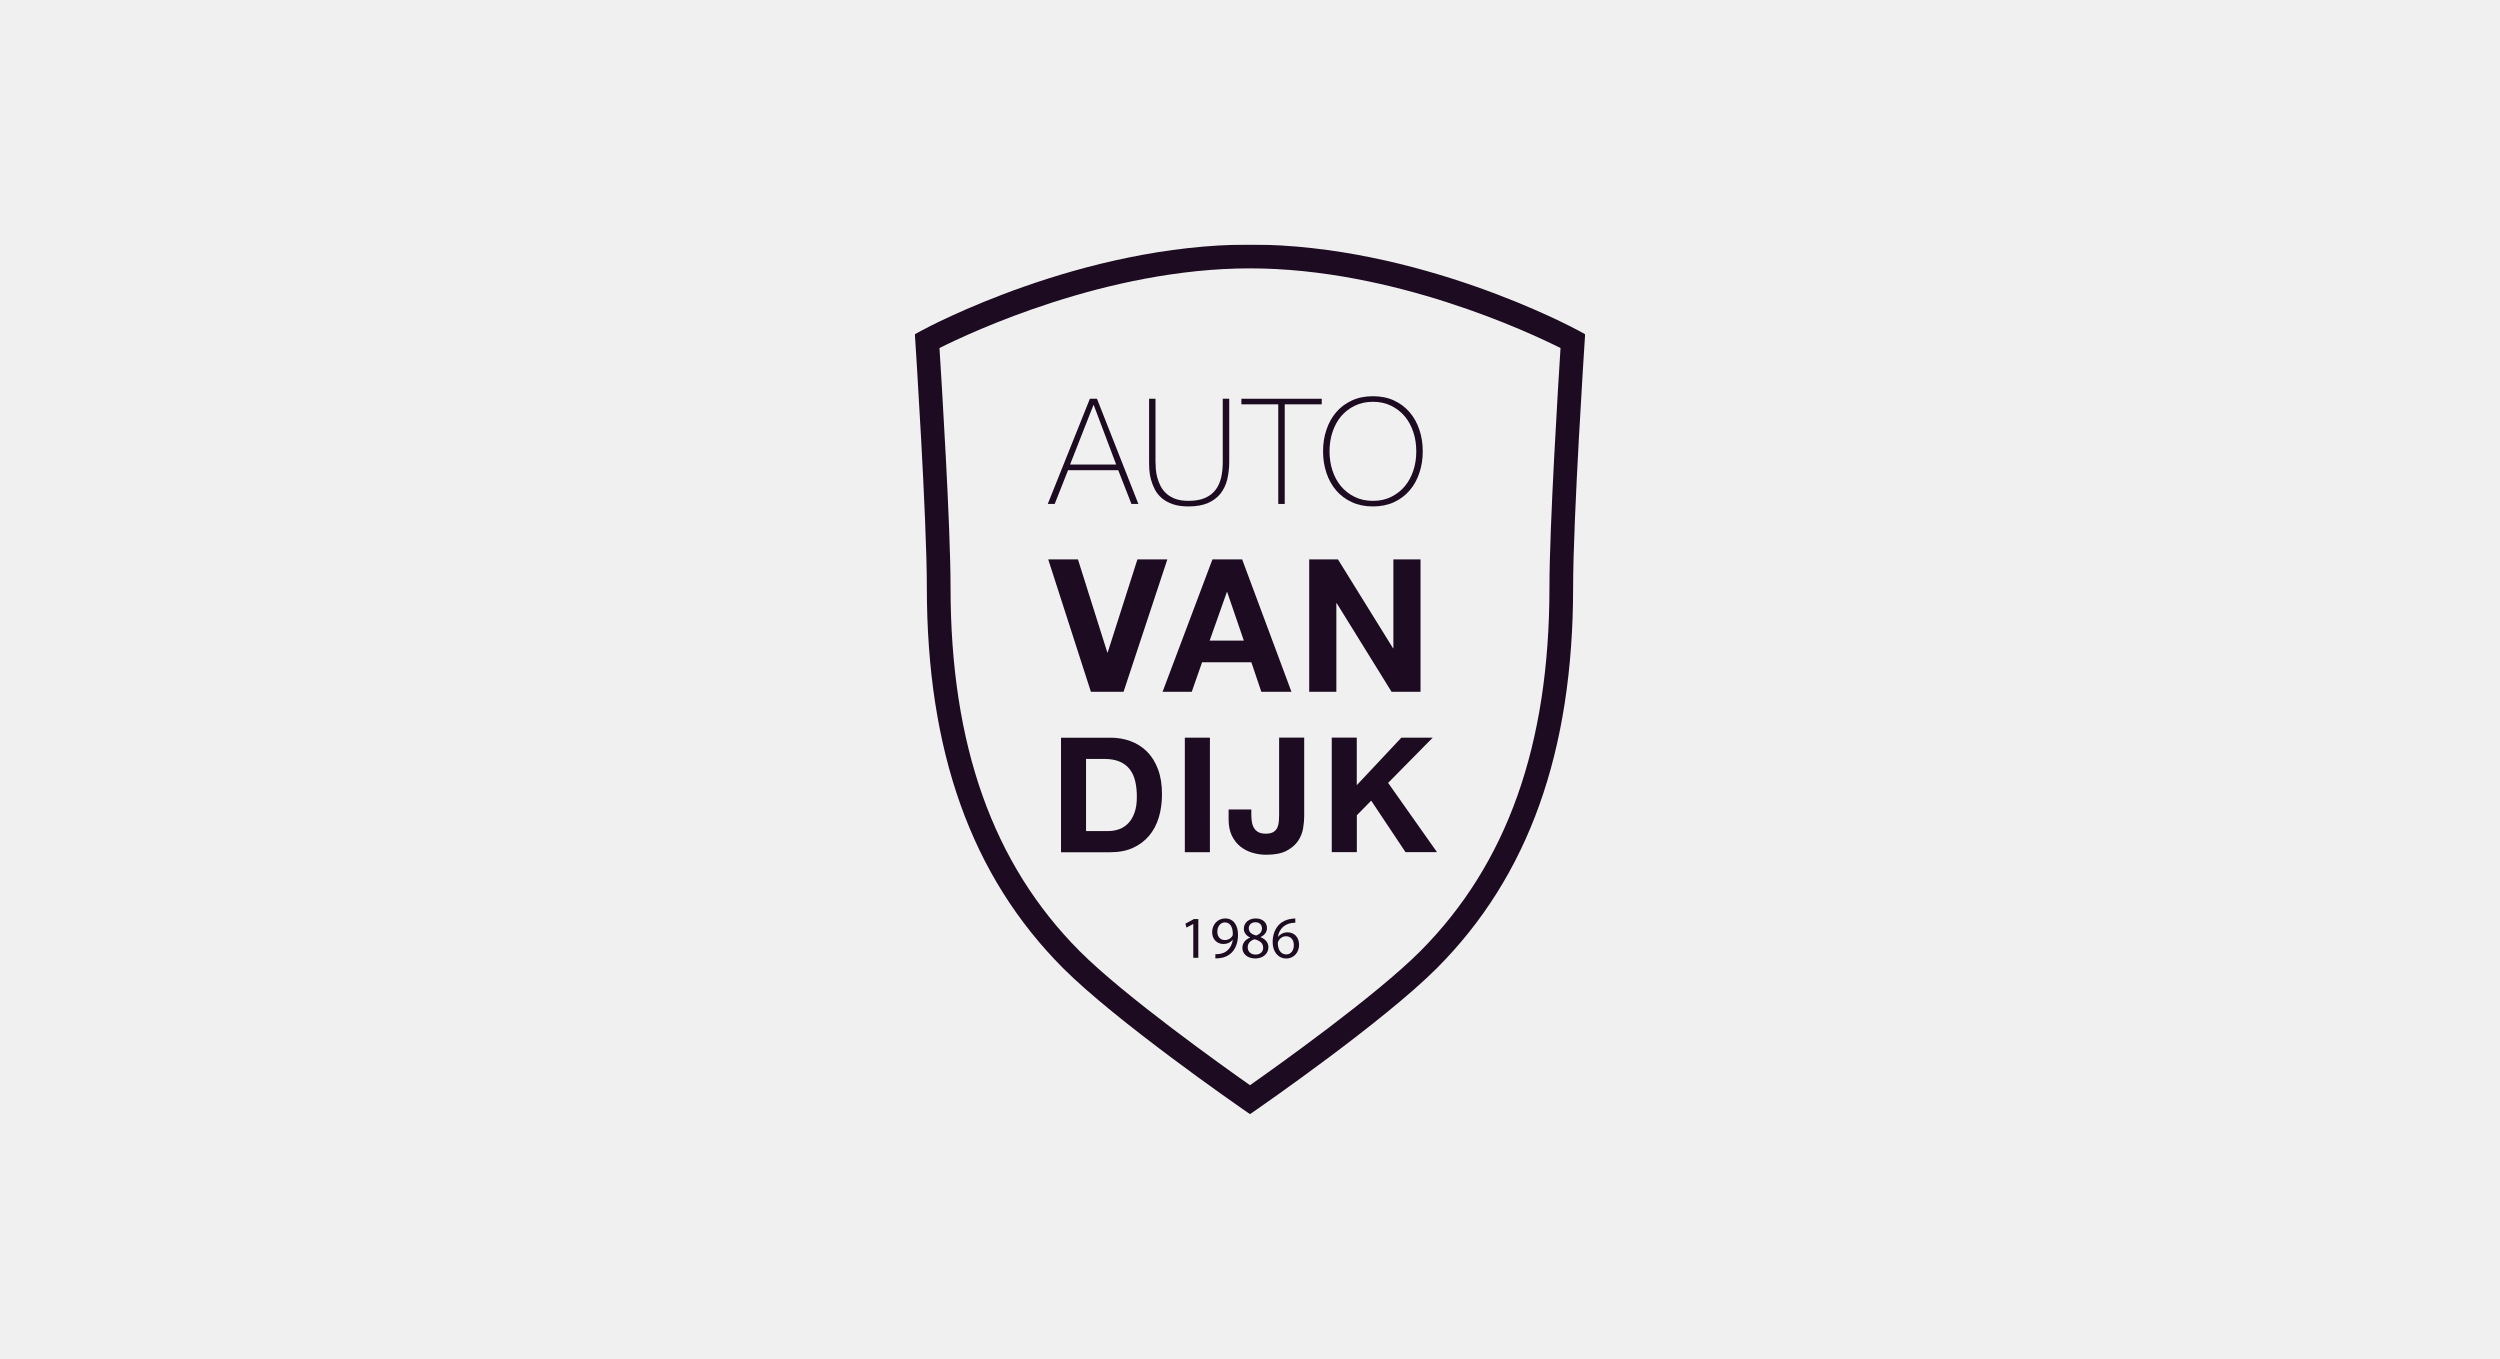
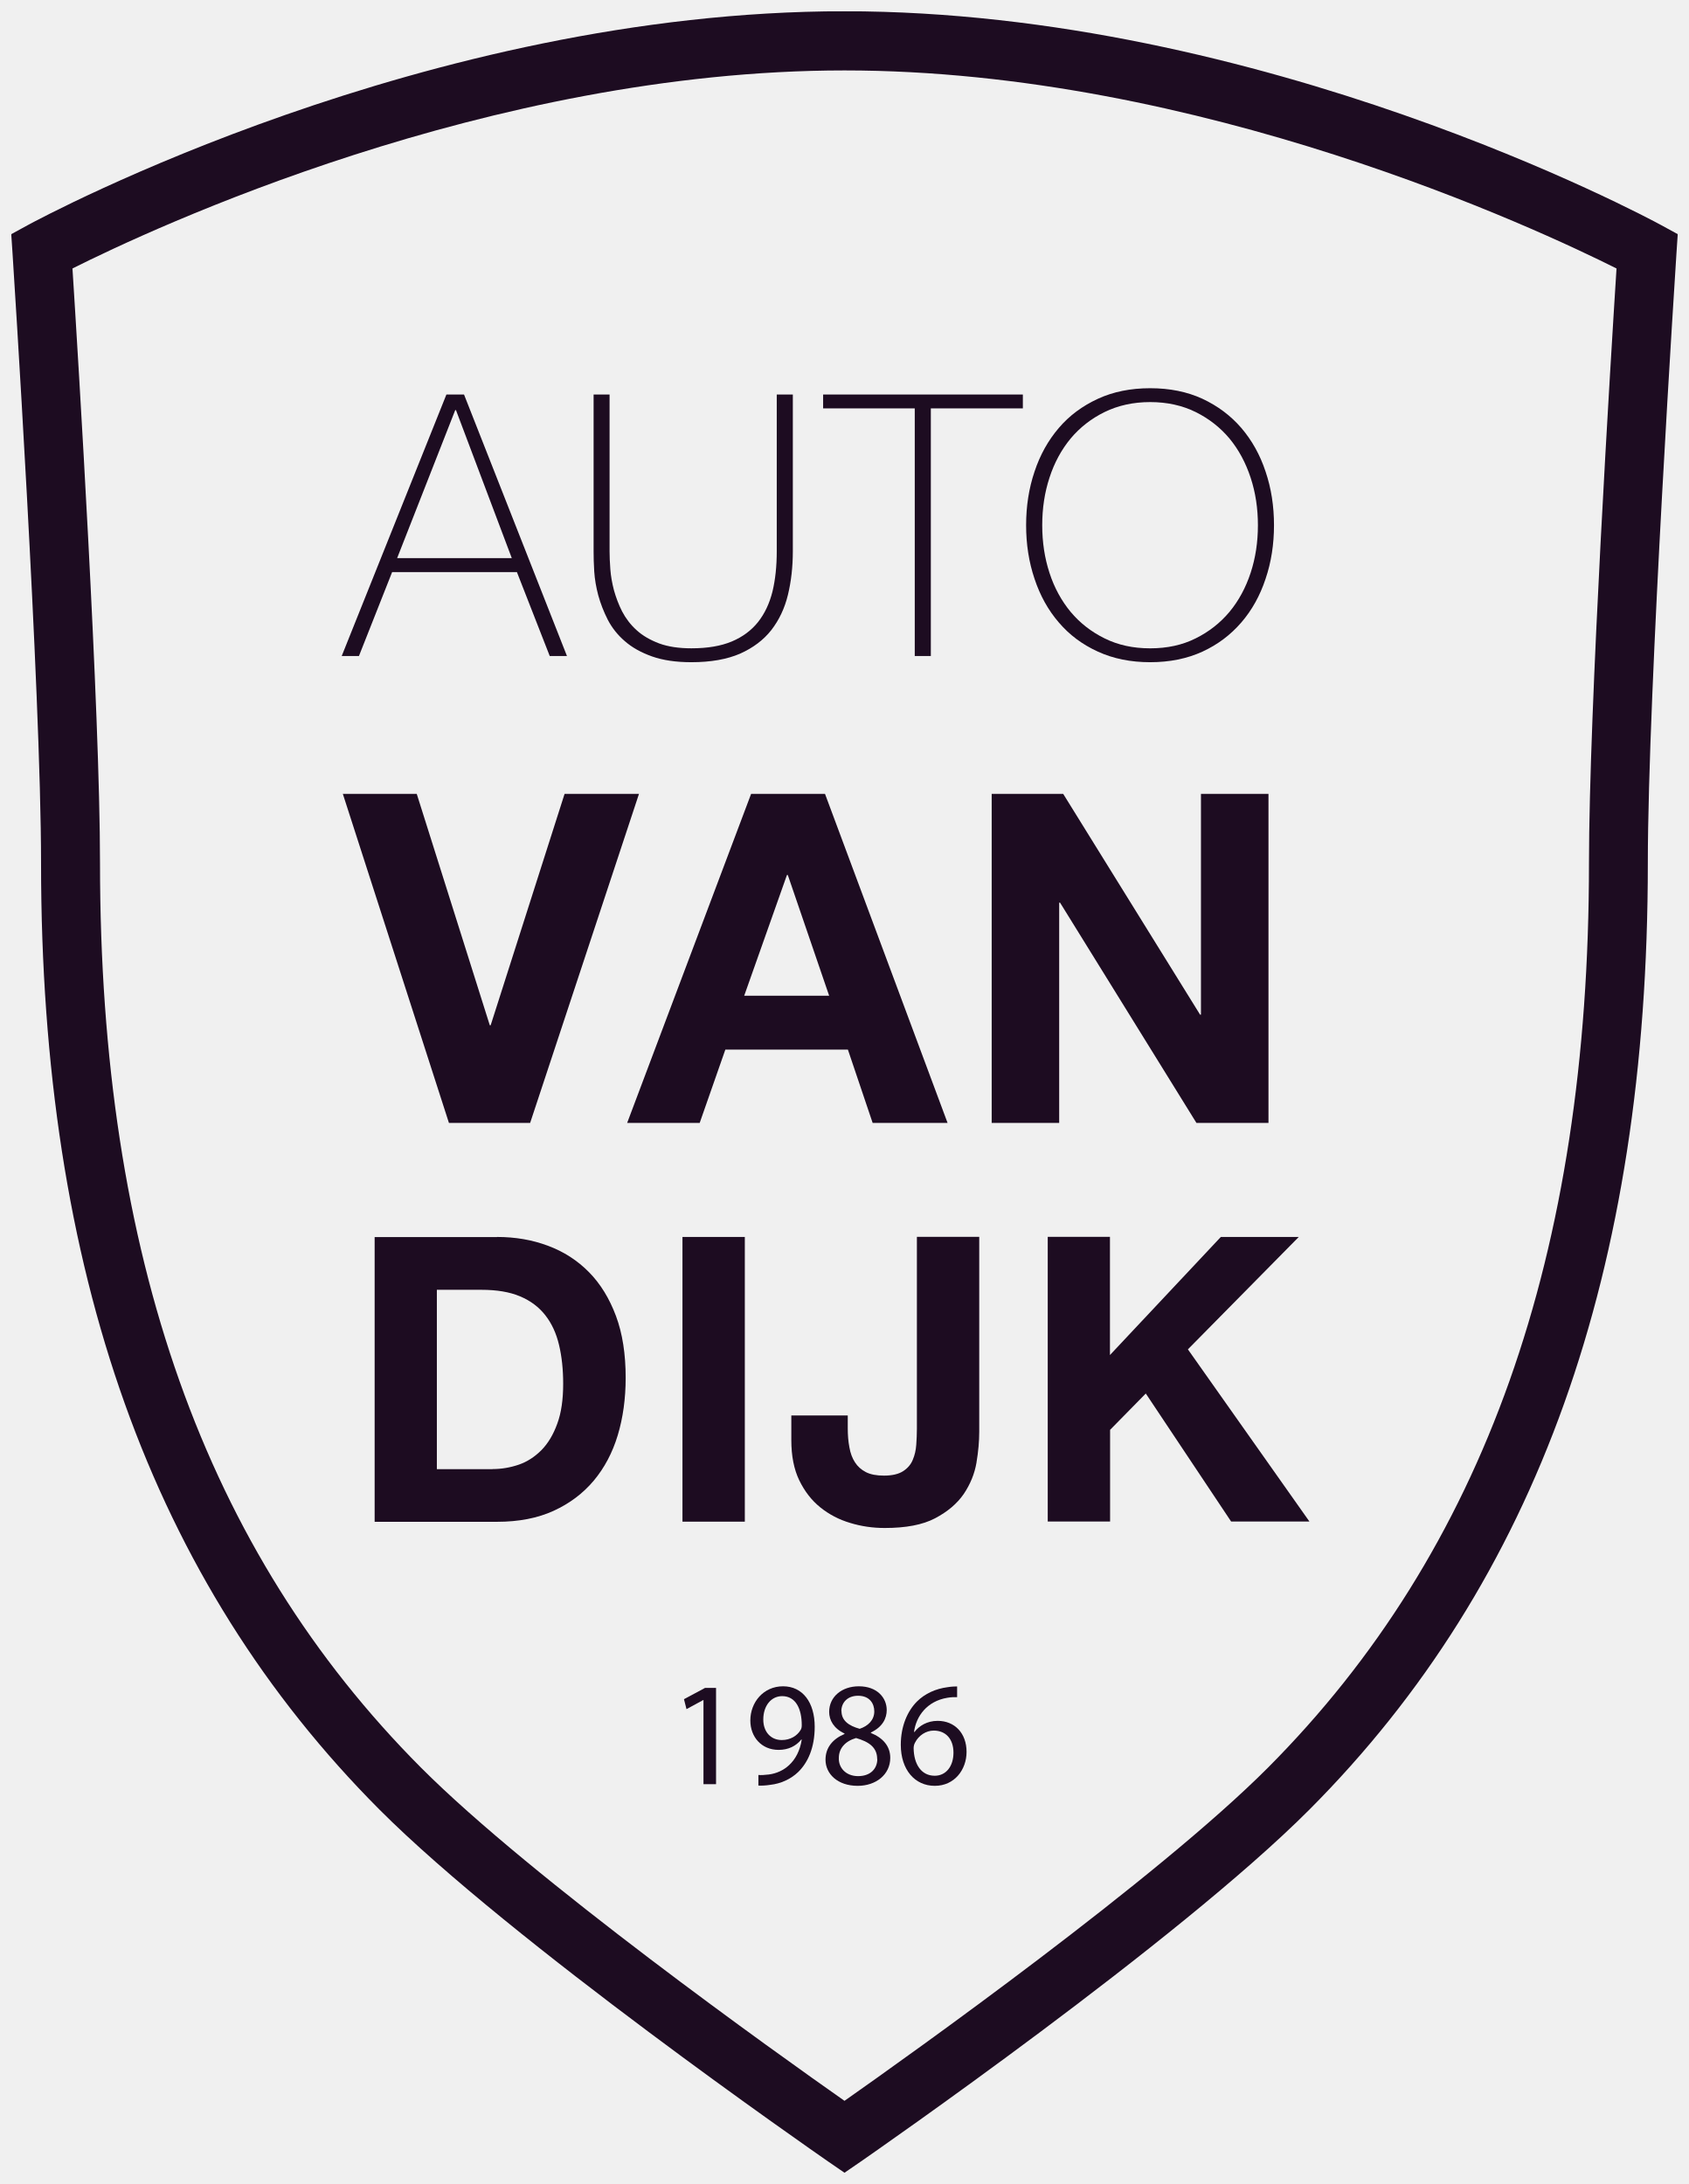
- <svg xmlns="http://www.w3.org/2000/svg" width="276" height="150" viewBox="0 0 276 150" fill="none">
+ <svg xmlns="http://www.w3.org/2000/svg" width="75" height="97" viewBox="100.5 26.5 75 97" fill="none">
  <g id="wip over ons">
    <g id="Frame 378">
      <g id="Frame">
        <g id="Clip path group">
          <mask id="mask0_0_1" style="mask-type:luminance" maskUnits="userSpaceOnUse" x="101" y="27" width="74" height="96">
            <g id="clip0_1485_1201">
              <path id="Vector" d="M175 27H101V123H175V27Z" fill="white" />
            </g>
          </mask>
          <g mask="url(#mask0_0_1)">
            <g id="Group">
              <path id="Vector_2" d="M174.263 36.497C173.549 36.11 156.575 27 138 27C119.425 27 102.451 36.11 101.737 36.497L101 36.9L101.056 37.741C101.067 37.931 102.323 57.188 102.323 64.836C102.323 82.967 107.235 96.717 117.343 106.864C123.209 112.747 136.688 122.092 137.258 122.49L138 123L138.742 122.49C139.312 122.092 152.791 112.747 158.652 106.864C168.76 96.717 173.672 82.967 173.672 64.836C173.672 57.188 174.933 37.931 174.944 37.741L175 36.9L174.263 36.497ZM171.059 64.836C171.059 82.239 166.393 95.378 156.804 105.009C151.876 109.951 140.941 117.739 138 119.806C135.053 117.739 124.124 109.951 119.196 105.009C109.601 95.378 104.941 82.239 104.941 64.836C104.941 58.04 103.964 42.279 103.718 38.424C107.168 36.693 122.199 29.628 138 29.628C153.801 29.628 168.827 36.693 172.282 38.424C172.036 42.279 171.059 58.04 171.059 64.836Z" fill="#1D0C21" />
              <path id="Vector_3" d="M122.567 81.438C123.376 81.438 124.135 81.566 124.833 81.83C125.531 82.087 126.139 82.48 126.653 83.001C127.166 83.522 127.563 84.172 127.853 84.95C128.143 85.729 128.283 86.643 128.283 87.696C128.283 88.615 128.165 89.466 127.931 90.245C127.696 91.024 127.339 91.696 126.865 92.262C126.39 92.828 125.793 93.276 125.084 93.601C124.376 93.926 123.533 94.089 122.573 94.089H117.136V81.443H122.573L122.567 81.438ZM122.372 91.747C122.774 91.747 123.159 91.68 123.538 91.551C123.912 91.422 124.247 91.203 124.543 90.906C124.839 90.604 125.073 90.212 125.246 89.73C125.425 89.248 125.508 88.654 125.508 87.959C125.508 87.32 125.447 86.749 125.324 86.234C125.202 85.718 125.001 85.281 124.716 84.917C124.431 84.553 124.063 84.273 123.594 84.076C123.131 83.88 122.556 83.785 121.875 83.785H119.899V91.752H122.372V91.747Z" fill="#1D0C21" />
              <path id="Vector_4" d="M133.574 81.438V94.083H130.805V81.438H133.574Z" fill="#1D0C21" />
              <path id="Vector_5" d="M143.861 91.461C143.777 91.954 143.587 92.419 143.297 92.851C143.001 93.282 142.577 93.641 142.024 93.932C141.472 94.224 140.724 94.364 139.786 94.364C139.256 94.364 138.748 94.291 138.251 94.139C137.76 93.994 137.319 93.764 136.928 93.45C136.538 93.136 136.231 92.739 135.991 92.246C135.756 91.758 135.639 91.164 135.639 90.464V89.366H138.145V89.932C138.145 90.24 138.167 90.52 138.218 90.783C138.262 91.041 138.346 91.265 138.463 91.444C138.58 91.629 138.742 91.775 138.949 91.882C139.155 91.988 139.423 92.038 139.753 92.038C140.115 92.038 140.4 91.971 140.601 91.842C140.802 91.713 140.947 91.545 141.031 91.338C141.12 91.131 141.17 90.907 141.187 90.666C141.204 90.425 141.215 90.189 141.215 89.965V81.432H143.983V90.094C143.983 90.509 143.944 90.963 143.861 91.456V91.461Z" fill="#1D0C21" />
              <path id="Vector_6" d="M149.788 81.438V86.682L154.711 81.438H158.172L153.249 86.43L158.646 94.078H155.169L151.379 88.391L149.794 90.005V94.078H147.025V81.432H149.794L149.788 81.438Z" fill="#1D0C21" />
              <path id="Vector_7" d="M121.105 44.022H120.323L115.674 55.636H116.439L117.912 51.91H123.454L124.911 55.636H125.676L121.105 44.022ZM118.135 51.288L120.714 44.716H120.748L123.226 51.288H118.135Z" fill="#1D0C21" />
              <path id="Vector_8" d="M134.992 44.022V50.98C134.992 51.647 134.93 52.241 134.802 52.773C134.668 53.306 134.456 53.754 134.16 54.129C133.859 54.504 133.473 54.79 132.993 54.992C132.508 55.194 131.916 55.294 131.202 55.294C130.638 55.294 130.164 55.222 129.767 55.076C129.371 54.925 129.036 54.734 128.768 54.488C128.5 54.247 128.288 53.967 128.126 53.658C127.97 53.35 127.853 53.036 127.763 52.717C127.68 52.398 127.624 52.084 127.602 51.782C127.579 51.473 127.568 51.21 127.568 50.98V44.022H126.859V50.98C126.859 51.244 126.865 51.546 126.887 51.882C126.91 52.23 126.971 52.583 127.066 52.941C127.166 53.306 127.306 53.664 127.49 54.028C127.674 54.381 127.925 54.701 128.244 54.975C128.562 55.255 128.964 55.48 129.449 55.653C129.94 55.827 130.521 55.911 131.202 55.911C132.067 55.911 132.787 55.782 133.367 55.53C133.942 55.272 134.405 54.925 134.752 54.482C135.098 54.034 135.343 53.518 135.488 52.919C135.633 52.319 135.706 51.675 135.706 50.98V44.022H134.992Z" fill="#1D0C21" />
              <path id="Vector_9" d="M137.051 44.022V44.638H141.12V55.636H141.834V44.638H145.92V44.022H137.051Z" fill="#1D0C21" />
              <path id="Vector_10" d="M156.698 47.445C156.453 46.7 156.09 46.056 155.621 45.507C155.147 44.958 154.577 44.532 153.896 44.212C153.215 43.898 152.439 43.742 151.574 43.742C150.709 43.742 149.933 43.898 149.252 44.212C148.56 44.532 147.985 44.958 147.517 45.507C147.048 46.056 146.685 46.7 146.439 47.445C146.188 48.185 146.065 48.98 146.065 49.827C146.065 50.672 146.188 51.468 146.439 52.208C146.685 52.953 147.048 53.603 147.517 54.146C147.985 54.695 148.56 55.127 149.252 55.441C149.933 55.754 150.709 55.911 151.574 55.911C152.439 55.911 153.215 55.754 153.896 55.441C154.577 55.127 155.147 54.695 155.621 54.146C156.09 53.603 156.453 52.953 156.698 52.208C156.949 51.468 157.072 50.672 157.072 49.827C157.072 48.98 156.949 48.185 156.698 47.445ZM156.034 51.944C155.816 52.605 155.504 53.182 155.096 53.675C154.683 54.169 154.181 54.561 153.595 54.852C153.003 55.149 152.333 55.295 151.574 55.295C150.815 55.295 150.145 55.149 149.548 54.852C148.957 54.561 148.454 54.169 148.041 53.675C147.634 53.182 147.316 52.605 147.103 51.944C146.886 51.283 146.78 50.577 146.78 49.827C146.78 49.076 146.886 48.375 147.103 47.714C147.316 47.053 147.634 46.47 148.041 45.977C148.454 45.484 148.957 45.092 149.548 44.801C150.145 44.509 150.821 44.358 151.574 44.358C152.328 44.358 153.003 44.509 153.595 44.801C154.181 45.092 154.683 45.484 155.096 45.977C155.504 46.47 155.816 47.053 156.034 47.714C156.252 48.375 156.358 49.081 156.358 49.827C156.358 50.572 156.252 51.283 156.034 51.944Z" fill="#1D0C21" />
              <path id="Vector_11" d="M120.435 76.373L115.724 61.76H119.006L122.249 72.036H122.288L125.57 61.76H128.874L124.041 76.373H120.435Z" fill="#1D0C21" />
              <path id="Vector_12" d="M137.135 61.76L142.577 76.373H139.25L138.151 73.117H132.709L131.57 76.373H128.349L133.853 61.76H137.135ZM137.319 70.725L135.483 65.363H135.444L133.546 70.725H137.319Z" fill="#1D0C21" />
              <path id="Vector_13" d="M147.712 61.76L153.79 71.565H153.829V61.76H156.827V76.373H153.628L147.572 66.59H147.533V76.373H144.536V61.76H147.717H147.712Z" fill="#1D0C21" />
              <path id="Vector_14" d="M131.738 102.006H131.726L130.984 102.409L130.872 101.967L131.805 101.468H132.296V105.743H131.738V102.011V102.006Z" fill="#1D0C21" />
              <path id="Vector_15" d="M134.182 105.334C134.305 105.345 134.45 105.334 134.645 105.312C134.98 105.267 135.293 105.127 135.539 104.897C135.818 104.639 136.024 104.264 136.102 103.76H136.08C135.846 104.051 135.505 104.219 135.075 104.219C134.311 104.219 133.819 103.642 133.819 102.914C133.819 102.107 134.4 101.395 135.271 101.395C136.141 101.395 136.677 102.107 136.677 103.194C136.677 104.135 136.365 104.791 135.946 105.2C135.617 105.519 135.165 105.721 134.707 105.771C134.495 105.805 134.316 105.81 134.177 105.805V105.334H134.182ZM134.394 102.874C134.394 103.407 134.718 103.782 135.215 103.782C135.6 103.782 135.901 103.591 136.052 103.334C136.086 103.283 136.102 103.216 136.102 103.121C136.102 102.393 135.834 101.832 135.232 101.832C134.74 101.832 134.394 102.264 134.394 102.869V102.874Z" fill="#1D0C21" />
              <path id="Vector_16" d="M137.157 104.656C137.157 104.118 137.475 103.737 138 103.513V103.491C137.52 103.267 137.319 102.897 137.319 102.533C137.319 101.855 137.888 101.395 138.636 101.395C139.462 101.395 139.875 101.916 139.875 102.449C139.875 102.813 139.697 103.199 139.172 103.446V103.468C139.702 103.681 140.032 104.051 140.032 104.572C140.032 105.317 139.395 105.816 138.586 105.816C137.693 105.816 137.157 105.284 137.157 104.656ZM139.451 104.628C139.451 104.107 139.088 103.86 138.513 103.692C138.017 103.838 137.749 104.163 137.749 104.572C137.727 105.003 138.056 105.385 138.603 105.385C139.15 105.385 139.457 105.06 139.457 104.622L139.451 104.628ZM137.866 102.493C137.866 102.919 138.19 103.149 138.675 103.283C139.044 103.16 139.323 102.897 139.323 102.51C139.323 102.168 139.122 101.815 138.603 101.815C138.123 101.815 137.86 102.129 137.86 102.499L137.866 102.493Z" fill="#1D0C21" />
              <path id="Vector_17" d="M143.001 101.877C142.884 101.871 142.733 101.877 142.566 101.905C141.662 102.056 141.181 102.723 141.087 103.423H141.109C141.31 103.155 141.667 102.93 142.136 102.93C142.889 102.93 143.42 103.474 143.42 104.309C143.42 105.093 142.889 105.816 142.008 105.816C141.126 105.816 140.5 105.104 140.5 103.995C140.5 103.155 140.802 102.488 141.221 102.068C141.572 101.72 142.047 101.502 142.582 101.434C142.756 101.406 142.895 101.401 143.001 101.401V101.871V101.877ZM142.839 104.342C142.839 103.732 142.493 103.362 141.963 103.362C141.617 103.362 141.293 103.58 141.137 103.889C141.098 103.956 141.07 104.04 141.07 104.146C141.081 104.852 141.405 105.368 142.008 105.368C142.504 105.368 142.839 104.953 142.839 104.342Z" fill="#1D0C21" />
            </g>
          </g>
        </g>
      </g>
    </g>
  </g>
</svg>
